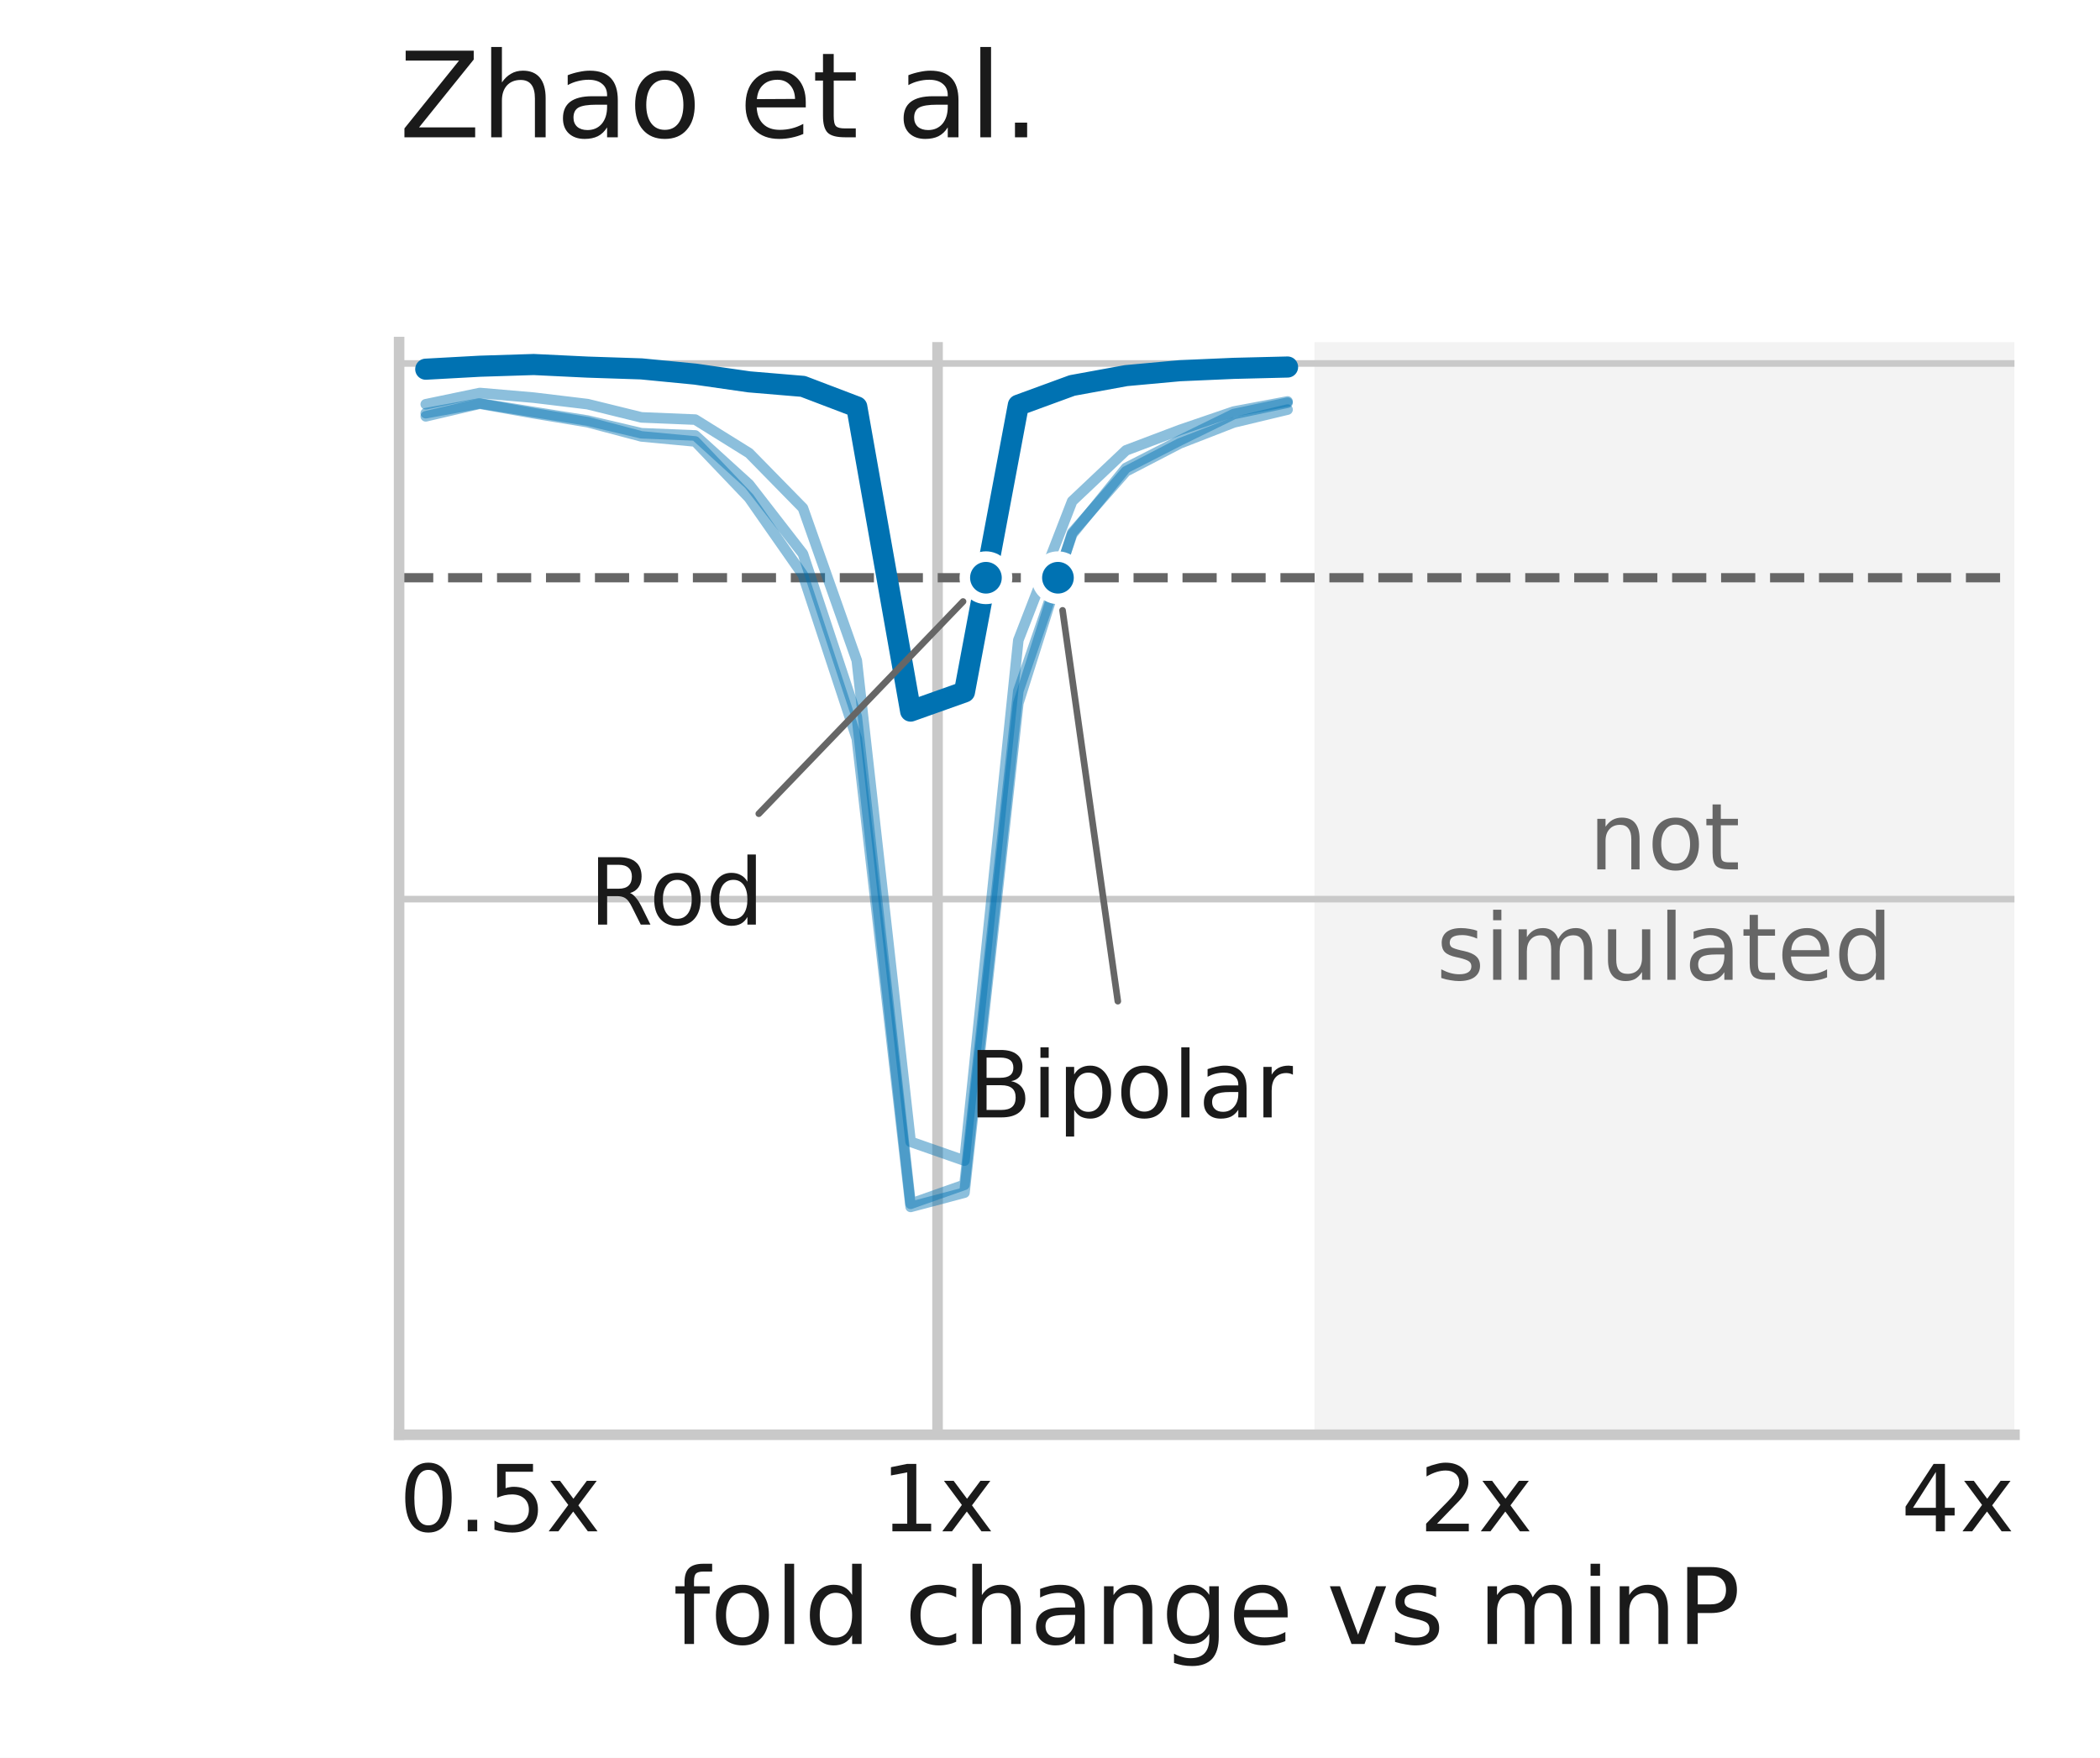
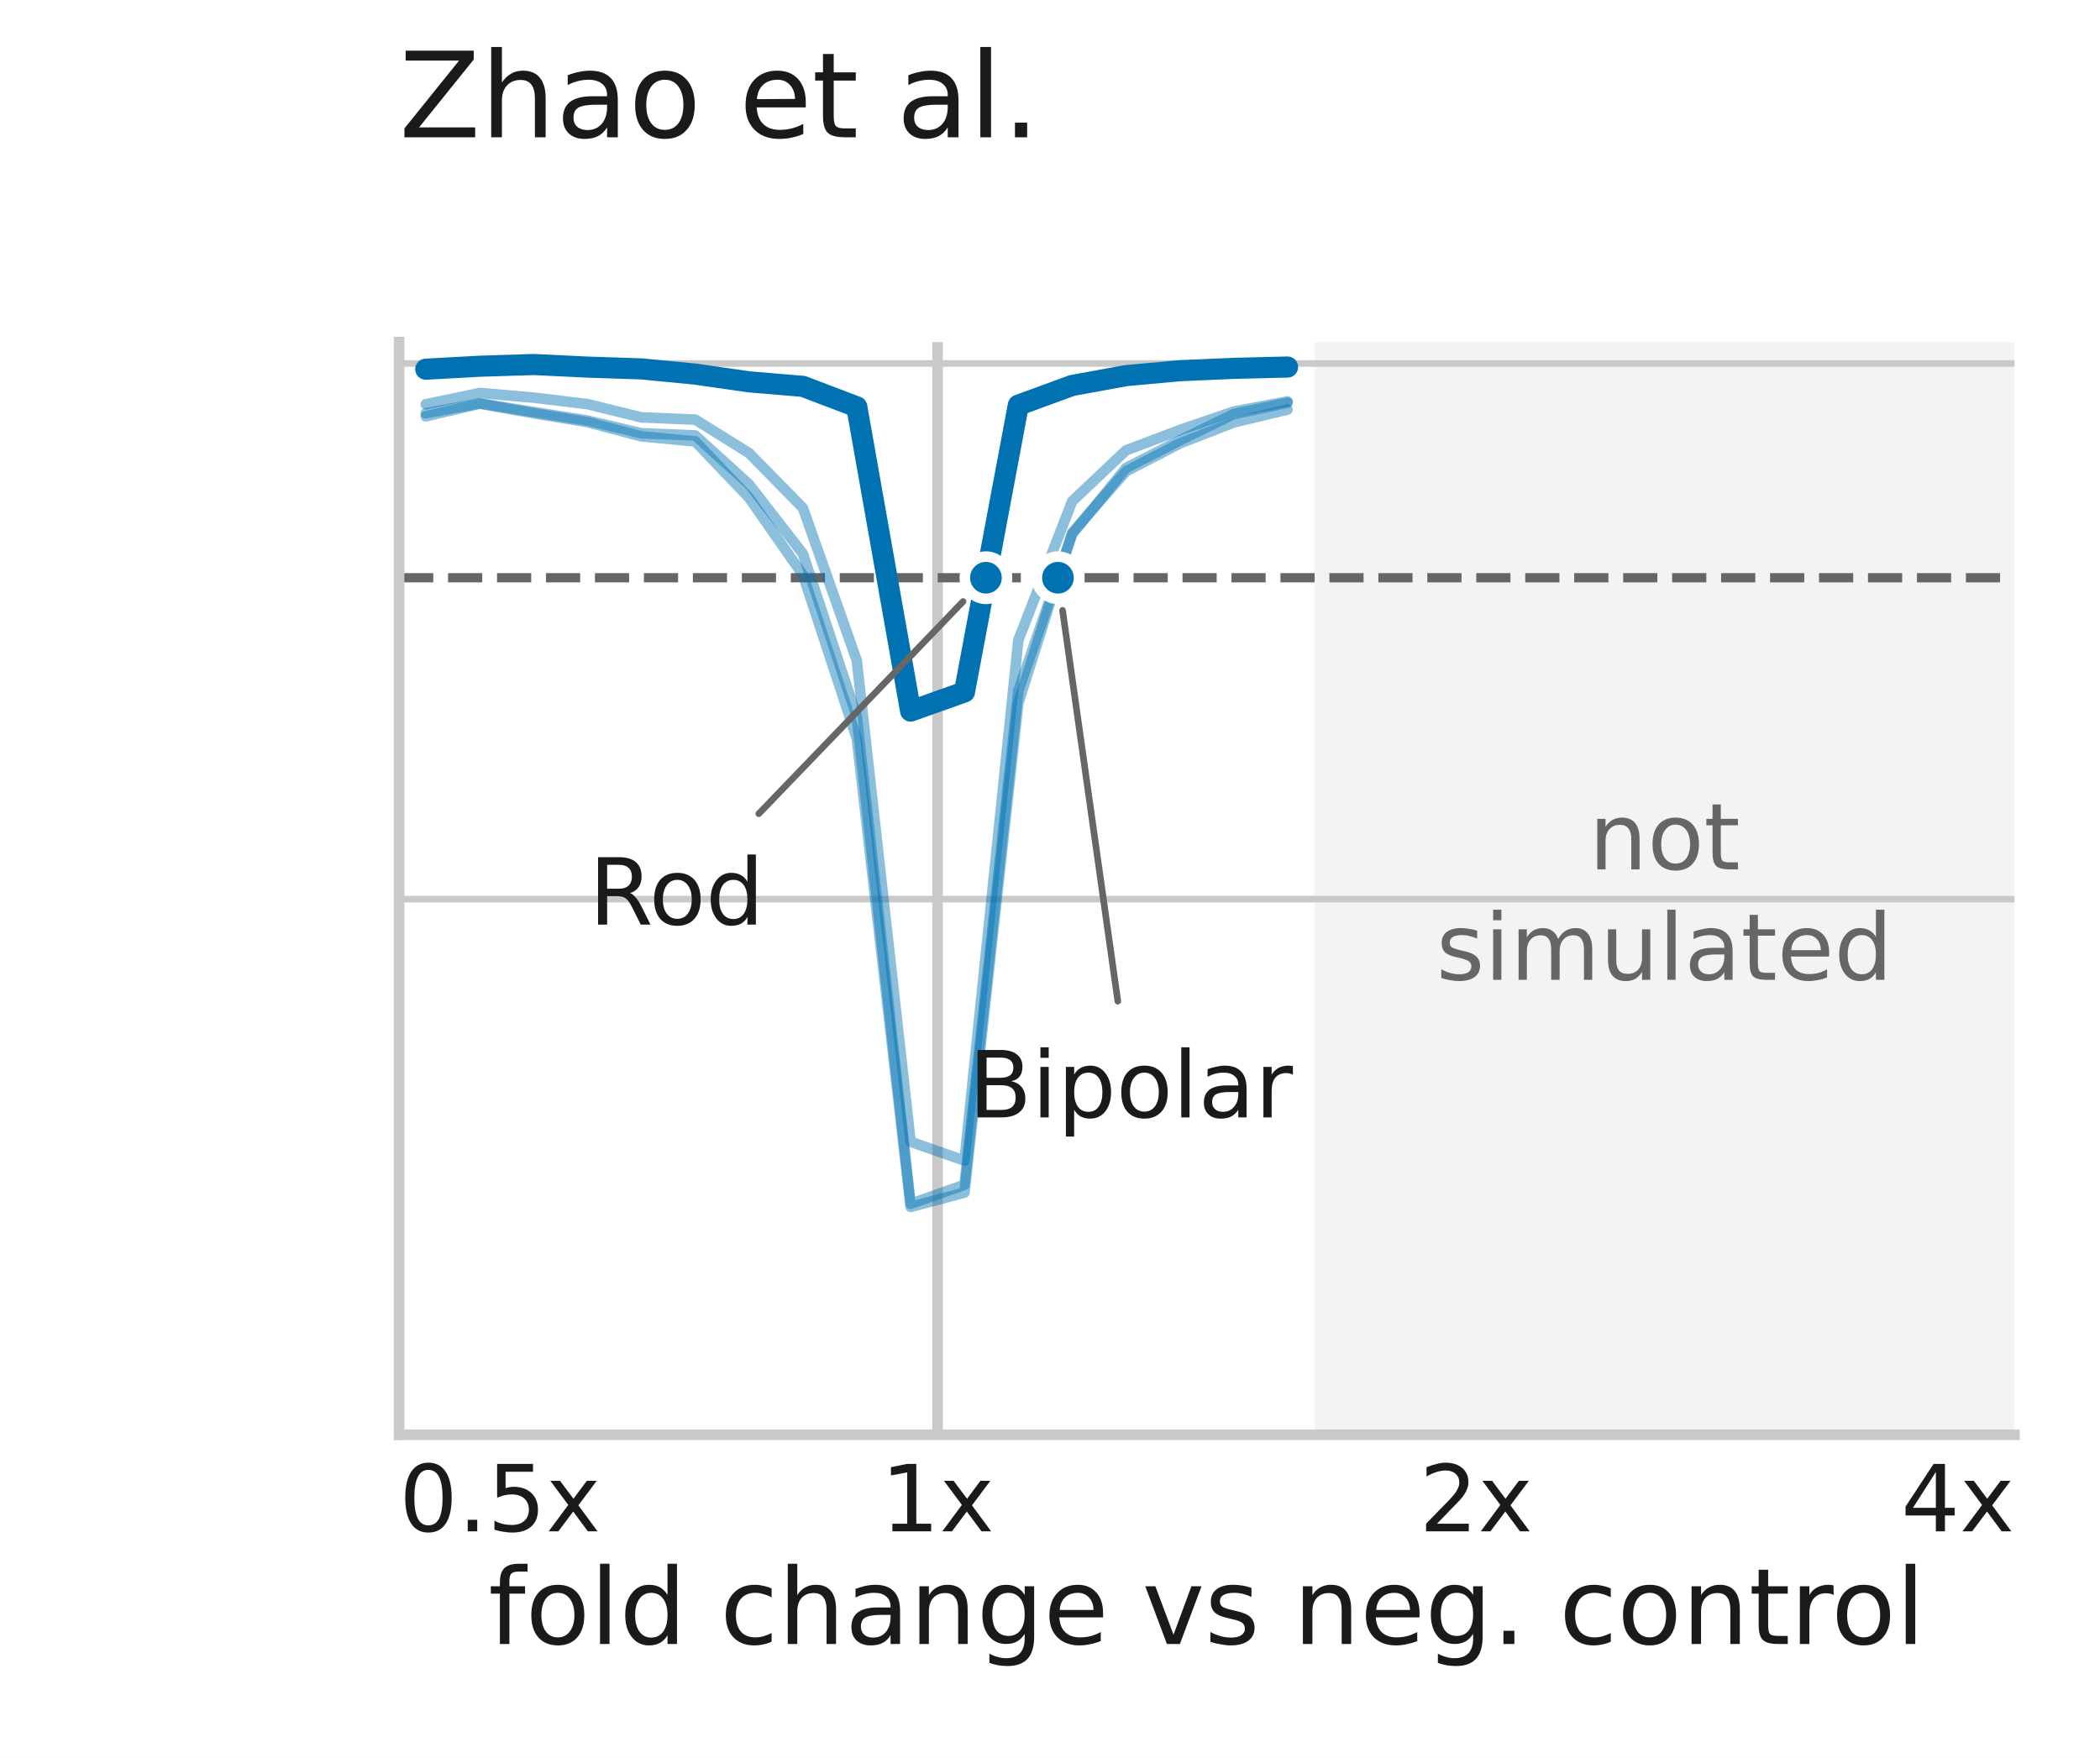
<svg xmlns="http://www.w3.org/2000/svg" xmlns:xlink="http://www.w3.org/1999/xlink" width="159.12pt" height="133.2pt" viewBox="0 0 159.12 133.2" version="1.1">
  <defs>
    <style type="text/css">*{stroke-linejoin: round; stroke-linecap: butt}</style>
  </defs>
  <g id="figure_1">
    <g id="patch_1">
      <path d="M 0 133.2  L 159.12 133.2  L 159.12 0  L 0 0  z " style="fill: #ffffff" />
    </g>
    <g id="axes_1">
      <g id="patch_2">
        <path d="M 30.24 108.72  L 152.64 108.72  L 152.64 25.92  L 30.24 25.92  z " style="fill: #ffffff" />
      </g>
      <g id="patch_3">
-         <path d="M 99.6 108.72  L 152.64 108.72  L 152.64 25.92  L 99.6 25.92  z " clip-path="url(#pefcf66a96a)" style="fill: #c9c9c9; opacity: 0.22" />
+         <path d="M 99.6 108.72  L 152.64 108.72  L 152.64 25.92  L 99.6 25.92  z " clip-path="url(#p1841949ae7)" style="fill: #c9c9c9; opacity: 0.22" />
      </g>
      <g id="matplotlib.axis_1">
        <g id="xtick_1">
          <g id="line2d_1" />
          <g id="text_1">
            <text style="font-size: 7px; font-family: 'DejaVu Sans', 'Bitstream Vera Sans', 'Computer Modern Sans Serif', 'Lucida Grande', 'Verdana', 'Geneva', 'Lucid', 'Arial', 'Helvetica', 'Avant Garde', sans-serif; text-anchor: start; fill: #1a1a1a" x="30.24" y="116.039" transform="rotate(-0 30.24 116.0389)">0.5x</text>
          </g>
        </g>
        <g id="xtick_2">
          <g id="line2d_2" />
          <g id="text_2">
            <text style="font-size: 7px; font-family: 'DejaVu Sans', 'Bitstream Vera Sans', 'Computer Modern Sans Serif', 'Lucida Grande', 'Verdana', 'Geneva', 'Lucid', 'Arial', 'Helvetica', 'Avant Garde', sans-serif; text-anchor: middle; fill: #1a1a1a" x="71.04" y="116.039" transform="rotate(-0 71.04 116.0389)">1x</text>
          </g>
        </g>
        <g id="xtick_3">
          <g id="line2d_3" />
          <g id="text_3">
            <text style="font-size: 7px; font-family: 'DejaVu Sans', 'Bitstream Vera Sans', 'Computer Modern Sans Serif', 'Lucida Grande', 'Verdana', 'Geneva', 'Lucid', 'Arial', 'Helvetica', 'Avant Garde', sans-serif; text-anchor: middle; fill: #1a1a1a" x="111.84" y="116.039" transform="rotate(-0 111.84 116.0389)">2x</text>
          </g>
        </g>
        <g id="xtick_4">
          <g id="line2d_4" />
          <g id="text_4">
            <text style="font-size: 7px; font-family: 'DejaVu Sans', 'Bitstream Vera Sans', 'Computer Modern Sans Serif', 'Lucida Grande', 'Verdana', 'Geneva', 'Lucid', 'Arial', 'Helvetica', 'Avant Garde', sans-serif; text-anchor: end; fill: #1a1a1a" x="152.64" y="116.039" transform="rotate(-0 152.64 116.0389)">4x</text>
          </g>
        </g>
        <g id="text_5">
-           <text style="font-size: 8px; font-family: 'DejaVu Sans', 'Bitstream Vera Sans', 'Computer Modern Sans Serif', 'Lucida Grande', 'Verdana', 'Geneva', 'Lucid', 'Arial', 'Helvetica', 'Avant Garde', sans-serif; text-anchor: middle; fill: #1a1a1a" x="91.44" y="124.573" transform="rotate(-0 91.44 124.5734)">fold change vs minP</text>
+           <text style="font-size: 8px; font-family: 'DejaVu Sans', 'Bitstream Vera Sans', 'Computer Modern Sans Serif', 'Lucida Grande', 'Verdana', 'Geneva', 'Lucid', 'Arial', 'Helvetica', 'Avant Garde', sans-serif; text-anchor: middle; fill: #1a1a1a" x="91.44" y="124.573" transform="rotate(-0 91.44 124.5734)">fold change vs neg. control</text>
        </g>
      </g>
      <g id="matplotlib.axis_2">
        <g id="ytick_1">
          <g id="line2d_5">
-             <path d="M 30.24 108.72  L 152.64 108.72  " clip-path="url(#pefcf66a96a)" style="fill: none; stroke: #c9c9c9; stroke-width: 0.5; stroke-linecap: square" />
+             <path d="M 30.24 108.72  L 152.64 108.72  " clip-path="url(#p1841949ae7)" style="fill: none; stroke: #c9c9c9; stroke-width: 0.5; stroke-linecap: square" />
          </g>
          <g id="line2d_6" />
        </g>
        <g id="ytick_2">
          <g id="line2d_7">
-             <path d="M 30.24 68.132  L 152.64 68.132  " clip-path="url(#pefcf66a96a)" style="fill: none; stroke: #c9c9c9; stroke-width: 0.5; stroke-linecap: square" />
+             <path d="M 30.24 68.132  L 152.64 68.132  " clip-path="url(#p1841949ae7)" style="fill: none; stroke: #c9c9c9; stroke-width: 0.5; stroke-linecap: square" />
          </g>
          <g id="line2d_8" />
        </g>
        <g id="ytick_3">
          <g id="line2d_9">
-             <path d="M 30.24 27.544  L 152.64 27.544  " clip-path="url(#pefcf66a96a)" style="fill: none; stroke: #c9c9c9; stroke-width: 0.5; stroke-linecap: square" />
+             <path d="M 30.24 27.544  L 152.64 27.544  " clip-path="url(#p1841949ae7)" style="fill: none; stroke: #c9c9c9; stroke-width: 0.5; stroke-linecap: square" />
          </g>
          <g id="line2d_10" />
        </g>
      </g>
      <g id="text_6">
        <text style="font-size: 7px; font-family: 'DejaVu Sans', 'Bitstream Vera Sans', 'Computer Modern Sans Serif', 'Lucida Grande', 'Verdana', 'Geneva', 'Lucid', 'Arial', 'Helvetica', 'Avant Garde', sans-serif; fill: #666666" transform="translate(120.3882 65.87815)">not</text>
        <text style="font-size: 7px; font-family: 'DejaVu Sans', 'Bitstream Vera Sans', 'Computer Modern Sans Serif', 'Lucida Grande', 'Verdana', 'Geneva', 'Lucid', 'Arial', 'Helvetica', 'Avant Garde', sans-serif; fill: #666666" transform="translate(108.8322 74.24851)">simulated</text>
      </g>
      <g id="line2d_11">
-         <path d="M 71.04 108.72  L 71.04 25.92  " clip-path="url(#pefcf66a96a)" style="fill: none; stroke: #c9c9c9; stroke-width: 0.8; stroke-linecap: square" />
+         <path d="M 71.04 108.72  L 71.04 25.92  " clip-path="url(#p1841949ae7)" style="fill: none; stroke: #c9c9c9; stroke-width: 0.8; stroke-linecap: square" />
      </g>
      <g id="line2d_12">
-         <path d="M 30.24 43.779  L 152.64 43.779  " clip-path="url(#pefcf66a96a)" style="fill: none; stroke-dasharray: 2.59,1.12; stroke-dashoffset: 0; stroke: #666666; stroke-width: 0.7" />
+         <path d="M 30.24 43.779  L 152.64 43.779  " clip-path="url(#p1841949ae7)" style="fill: none; stroke-dasharray: 2.59,1.12; stroke-dashoffset: 0; stroke: #666666; stroke-width: 0.7" />
      </g>
      <g id="patch_4">
        <path d="M 30.24 108.72  L 30.24 25.92  " style="fill: none; stroke: #c9c9c9; stroke-width: 0.8; stroke-linejoin: miter; stroke-linecap: square" />
      </g>
      <g id="patch_5">
        <path d="M 30.24 108.72  L 152.64 108.72  " style="fill: none; stroke: #c9c9c9; stroke-width: 0.8; stroke-linejoin: miter; stroke-linecap: square" />
      </g>
      <g id="line2d_13">
-         <path d="M 32.26 31.548  L 36.36 30.59  L 40.44 31.317  L 44.52 31.99  L 48.6 33.069  L 52.68 33.453  L 56.76 37.727  L 60.84 43.568  L 64.92 55.962  L 69 91.455  L 73.08 90.375  L 77.16 53.293  L 81.24 40.364  L 85.32 35.717  L 89.4 33.601  L 93.48 32.014  L 97.56 31.036  " clip-path="url(#pefcf66a96a)" style="fill: none; stroke: #0072b2; stroke-opacity: 0.45; stroke-width: 0.8; stroke-linecap: round" />
+         <path d="M 32.26 31.548  L 36.36 30.59  L 40.44 31.317  L 44.52 31.99  L 48.6 33.069  L 52.68 33.453  L 56.76 37.727  L 60.84 43.568  L 64.92 55.962  L 69 91.455  L 73.08 90.375  L 77.16 53.293  L 81.24 40.364  L 85.32 35.717  L 89.4 33.601  L 93.48 32.014  L 97.56 31.036  " clip-path="url(#p1841949ae7)" style="fill: none; stroke: #0072b2; stroke-opacity: 0.45; stroke-width: 0.8; stroke-linecap: round" />
      </g>
      <g id="line2d_14">
-         <path d="M 32.26 30.634  L 36.36 29.78  L 40.44 30.132  L 44.52 30.624  L 48.6 31.628  L 52.68 31.796  L 56.76 34.335  L 60.84 38.498  L 64.92 50.053  L 69 86.522  L 73.08 87.947  L 77.16 48.513  L 81.24 37.982  L 85.32 34.126  L 89.4 32.582  L 93.48 31.187  L 97.56 30.42  " clip-path="url(#pefcf66a96a)" style="fill: none; stroke: #0072b2; stroke-opacity: 0.45; stroke-width: 0.8; stroke-linecap: round" />
+         <path d="M 32.26 30.634  L 36.36 29.78  L 40.44 30.132  L 44.52 30.624  L 48.6 31.628  L 52.68 31.796  L 56.76 34.335  L 60.84 38.498  L 64.92 50.053  L 69 86.522  L 73.08 87.947  L 77.16 48.513  L 81.24 37.982  L 85.32 34.126  L 89.4 32.582  L 93.48 31.187  L 97.56 30.42  " clip-path="url(#p1841949ae7)" style="fill: none; stroke: #0072b2; stroke-opacity: 0.45; stroke-width: 0.8; stroke-linecap: round" />
      </g>
      <g id="line2d_15">
-         <path d="M 32.26 31.31  L 36.36 30.567  L 40.44 31.221  L 44.52 31.868  L 48.6 32.83  L 52.68 32.997  L 56.76 36.705  L 60.84 41.966  L 64.92 54.305  L 69 91.219  L 73.08 89.779  L 77.16 52.357  L 81.24 40.488  L 85.32 35.459  L 89.4 33.374  L 93.48 31.378  L 97.56 30.518  " clip-path="url(#pefcf66a96a)" style="fill: none; stroke: #0072b2; stroke-opacity: 0.45; stroke-width: 0.8; stroke-linecap: round" />
+         <path d="M 32.26 31.31  L 36.36 30.567  L 40.44 31.221  L 44.52 31.868  L 48.6 32.83  L 52.68 32.997  L 56.76 36.705  L 60.84 41.966  L 64.92 54.305  L 69 91.219  L 73.08 89.779  L 77.16 52.357  L 81.24 40.488  L 85.32 35.459  L 89.4 33.374  L 93.48 31.378  L 97.56 30.518  " clip-path="url(#p1841949ae7)" style="fill: none; stroke: #0072b2; stroke-opacity: 0.45; stroke-width: 0.8; stroke-linecap: round" />
      </g>
      <g id="line2d_16">
-         <path d="M 32.26 27.976  L 36.36 27.751  L 40.44 27.622  L 44.52 27.818  L 48.6 27.953  L 52.68 28.349  L 56.76 28.935  L 60.84 29.277  L 64.92 30.831  L 69 53.884  L 73.08 52.433  L 77.16 30.703  L 81.24 29.209  L 85.32 28.464  L 89.4 28.091  L 93.48 27.913  L 97.56 27.812  " clip-path="url(#pefcf66a96a)" style="fill: none; stroke: #0072b2; stroke-width: 1.6; stroke-linecap: round" />
+         <path d="M 32.26 27.976  L 36.36 27.751  L 40.44 27.622  L 44.52 27.818  L 48.6 27.953  L 52.68 28.349  L 56.76 28.935  L 60.84 29.277  L 64.92 30.831  L 69 53.884  L 73.08 52.433  L 77.16 30.703  L 81.24 29.209  L 85.32 28.464  L 89.4 28.091  L 93.48 27.913  L 97.56 27.812  " clip-path="url(#p1841949ae7)" style="fill: none; stroke: #0072b2; stroke-width: 1.6; stroke-linecap: round" />
      </g>
      <g id="patch_6">
        <path d="M 57.495 61.661  Q 65.233 53.62 72.972 45.58  " style="fill: none; stroke: #666666; stroke-width: 0.5; stroke-linecap: round" />
      </g>
      <g id="text_7">
        <text style="font-size: 7px; font-family: 'DejaVu Sans', 'Bitstream Vera Sans', 'Computer Modern Sans Serif', 'Lucida Grande', 'Verdana', 'Geneva', 'Lucid', 'Arial', 'Helvetica', 'Avant Garde', sans-serif; text-anchor: end; fill: #1a1a1a" x="57.905" y="70.063" transform="rotate(-0 57.90533 70.06333)">Rod</text>
      </g>
      <g id="line2d_17">
-         <path d="M 74.705 43.779  " clip-path="url(#pefcf66a96a)" style="fill: none; stroke: #0072b2; stroke-width: 1.5; stroke-linecap: square" />
+         <path d="M 74.705 43.779  " clip-path="url(#p1841949ae7)" style="fill: none; stroke: #0072b2; stroke-width: 1.5; stroke-linecap: square" />
        <defs>
-           <path id="m0fff0dd7e5" d="M 0 1.6  C 0.424 1.6 0.831 1.431 1.131 1.131  C 1.431 0.831 1.6 0.424 1.6 0  C 1.6 -0.424 1.431 -0.831 1.131 -1.131  C 0.831 -1.431 0.424 -1.6 0 -1.6  C -0.424 -1.6 -0.831 -1.431 -1.131 -1.131  C -1.431 -0.831 -1.6 -0.424 -1.6 0  C -1.6 0.424 -1.431 0.831 -1.131 1.131  C -0.831 1.431 -0.424 1.6 0 1.6  z " style="stroke: #ffffff; stroke-width: 0.8" />
+           <path id="md127475b23" d="M 0 1.6  C 0.424 1.6 0.831 1.431 1.131 1.131  C 1.431 0.831 1.6 0.424 1.6 0  C 1.6 -0.424 1.431 -0.831 1.131 -1.131  C 0.831 -1.431 0.424 -1.6 0 -1.6  C -0.424 -1.6 -0.831 -1.431 -1.131 -1.131  C -1.431 -0.831 -1.6 -0.424 -1.6 0  C -1.6 0.424 -1.431 0.831 -1.131 1.131  C -0.831 1.431 -0.424 1.6 0 1.6  z " style="stroke: #ffffff; stroke-width: 0.8" />
        </defs>
-         <g clip-path="url(#pefcf66a96a)">
-           <use xlink:href="#m0fff0dd7e5" x="74.705" y="43.779" style="fill: #0072b2; stroke: #ffffff; stroke-width: 0.8" />
+         <g clip-path="url(#p1841949ae7)">
+           <use xlink:href="#md127475b23" x="74.705" y="43.779" style="fill: #0072b2; stroke: #ffffff; stroke-width: 0.8" />
        </g>
      </g>
      <g id="patch_7">
        <path d="M 84.699 75.867  Q 82.606 61.059 80.512 46.25  " style="fill: none; stroke: #666666; stroke-width: 0.5; stroke-linecap: round" />
      </g>
      <g id="text_8">
        <text style="font-size: 7px; font-family: 'DejaVu Sans', 'Bitstream Vera Sans', 'Computer Modern Sans Serif', 'Lucida Grande', 'Verdana', 'Geneva', 'Lucid', 'Arial', 'Helvetica', 'Avant Garde', sans-serif; text-anchor: end; fill: #1a1a1a" x="97.965" y="84.675" transform="rotate(-0 97.96492 84.67509)">Bipolar</text>
      </g>
      <g id="line2d_18">
-         <path d="M 80.162 43.779  " clip-path="url(#pefcf66a96a)" style="fill: none; stroke: #0072b2; stroke-width: 1.5; stroke-linecap: square" />
-         <g clip-path="url(#pefcf66a96a)">
-           <use xlink:href="#m0fff0dd7e5" x="80.162" y="43.779" style="fill: #0072b2; stroke: #ffffff; stroke-width: 0.8" />
+         <path d="M 80.162 43.779  " clip-path="url(#p1841949ae7)" style="fill: none; stroke: #0072b2; stroke-width: 1.5; stroke-linecap: square" />
+         <g clip-path="url(#p1841949ae7)">
+           <use xlink:href="#md127475b23" x="80.162" y="43.779" style="fill: #0072b2; stroke: #ffffff; stroke-width: 0.8" />
        </g>
      </g>
    </g>
    <g id="text_9">
      <text style="font-size: 9px; font-family: 'DejaVu Sans', 'Bitstream Vera Sans', 'Computer Modern Sans Serif', 'Lucida Grande', 'Verdana', 'Geneva', 'Lucid', 'Arial', 'Helvetica', 'Avant Garde', sans-serif; text-anchor: start; fill: #1a1a1a" x="30.24" y="10.403" transform="rotate(-0 30.24 10.40344)">Zhao et al.</text>
    </g>
  </g>
  <defs>
-     <clipPath id="pefcf66a96a">
+     <clipPath id="p1841949ae7">
      <rect x="30.24" y="25.92" width="122.4" height="82.8" />
    </clipPath>
  </defs>
</svg>
